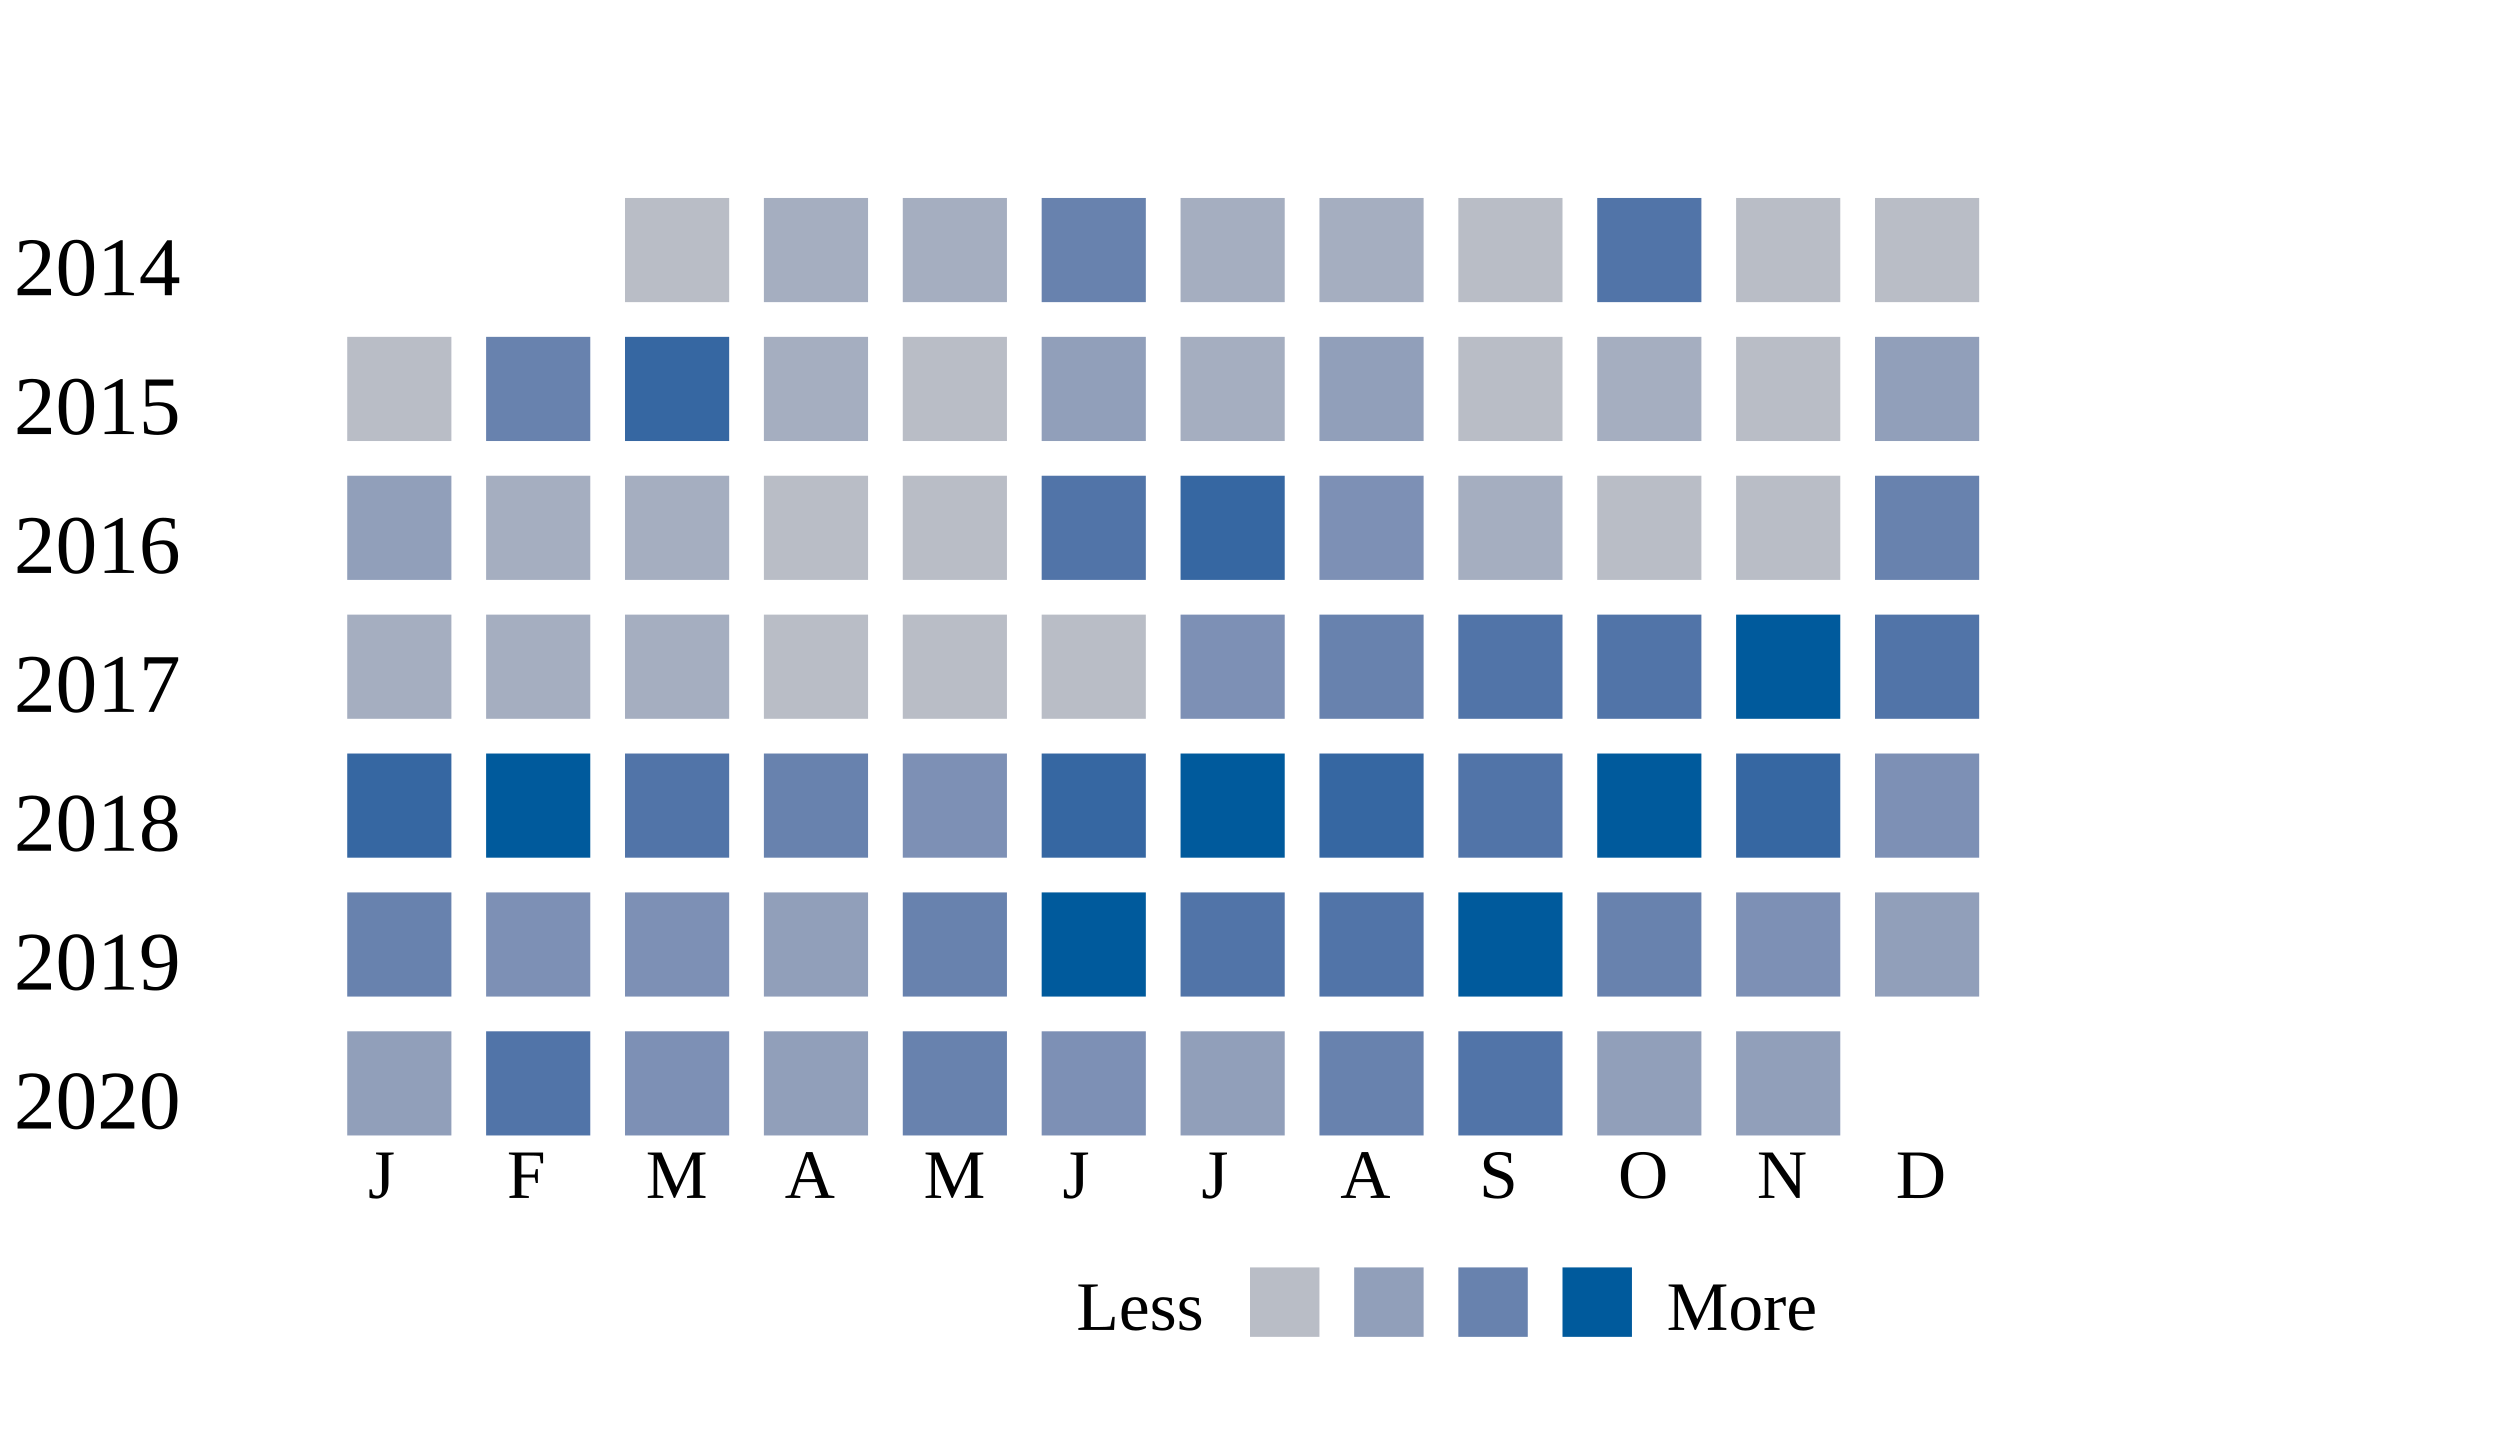
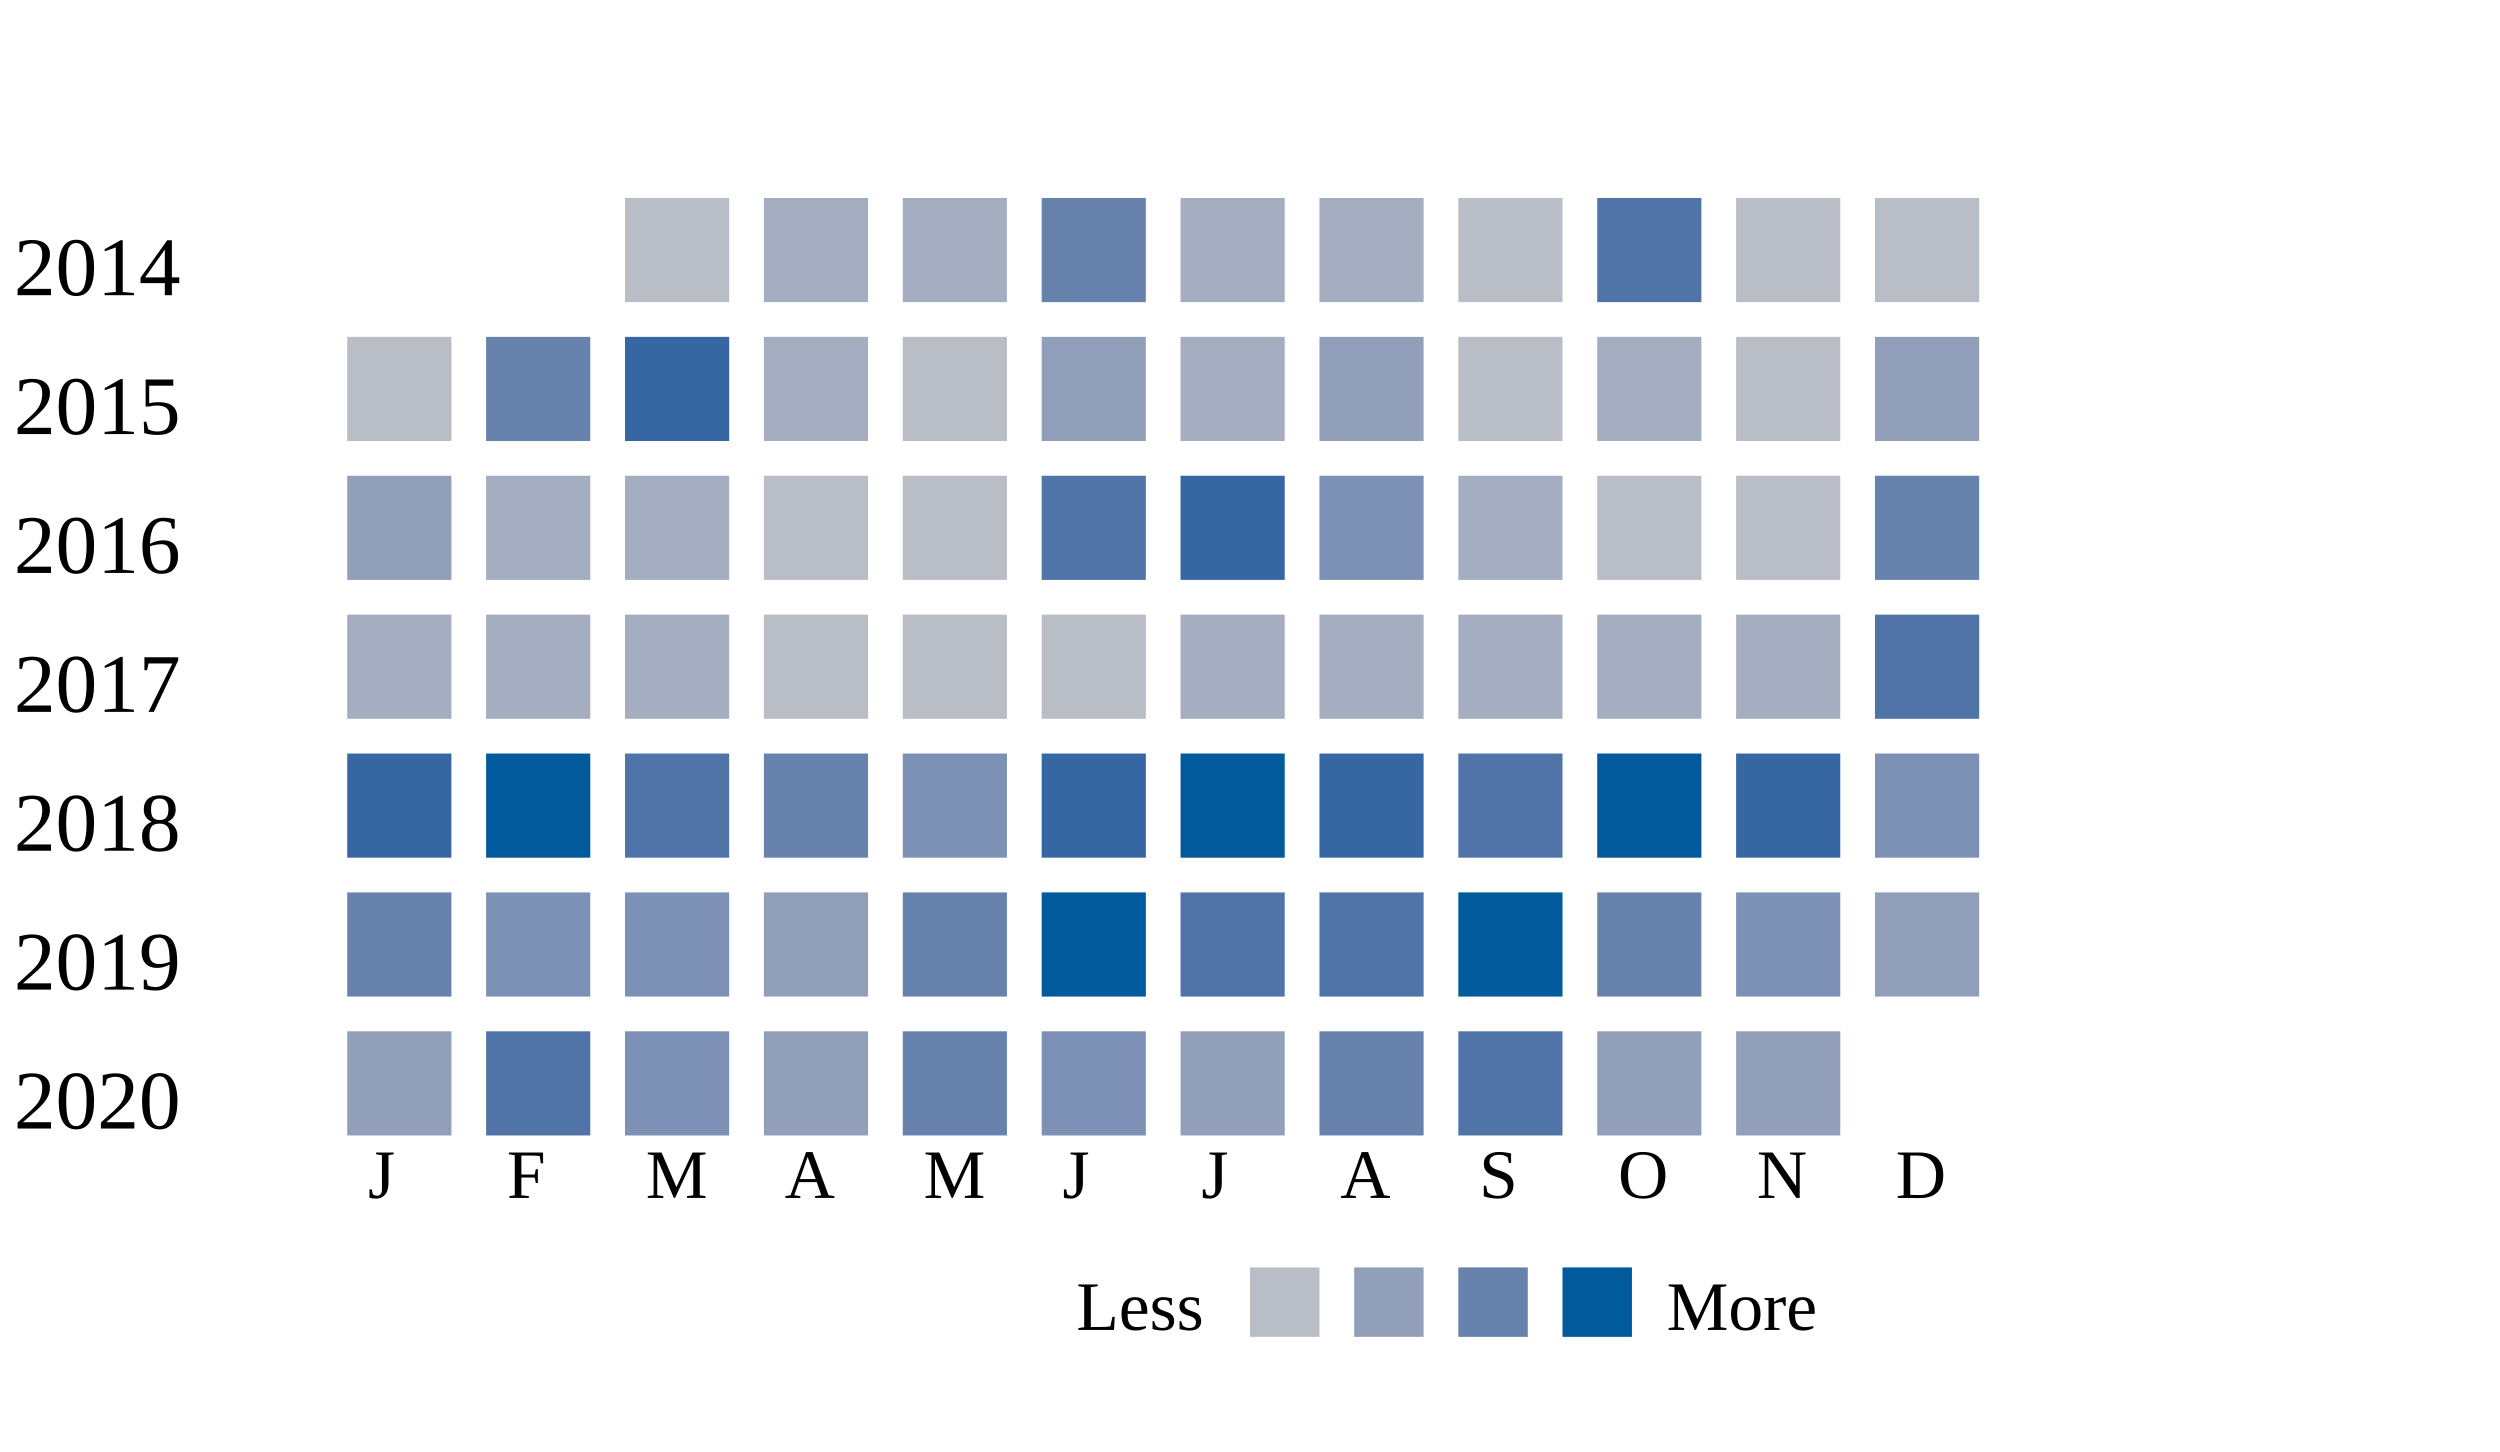
<svg xmlns="http://www.w3.org/2000/svg" width="360">
  <g transform="translate(0 0)">
    <text x="2" y="20">2014</text>
    <rect x="90" y="6" width="15" height="15" fill="#b9bdc6" />
    <rect x="110" y="6" width="15" height="15" fill="#a5aec0" />
    <rect x="130" y="6" width="15" height="15" fill="#a5aec0" />
    <rect x="150" y="6" width="15" height="15" fill="#6882ae" />
    <rect x="170" y="6" width="15" height="15" fill="#a5aec0" />
    <rect x="190" y="6" width="15" height="15" fill="#a5aec0" />
    <rect x="210" y="6" width="15" height="15" fill="#b9bdc6" />
    <rect x="230" y="6" width="15" height="15" fill="#5174a8" />
    <rect x="250" y="6" width="15" height="15" fill="#b9bdc6" />
    <rect x="270" y="6" width="15" height="15" fill="#b9bdc6" />
  </g>
  <g transform="translate(0 20)">
    <text x="2" y="20">2015</text>
    <rect x="50" y="6" width="15" height="15" fill="#b9bdc6" />
    <rect x="70" y="6" width="15" height="15" fill="#6882ae" />
    <rect x="90" y="6" width="15" height="15" fill="#3667a2" />
    <rect x="110" y="6" width="15" height="15" fill="#a5aec0" />
    <rect x="130" y="6" width="15" height="15" fill="#b9bdc6" />
    <rect x="150" y="6" width="15" height="15" fill="#919fba" />
    <rect x="170" y="6" width="15" height="15" fill="#a5aec0" />
    <rect x="190" y="6" width="15" height="15" fill="#919fba" />
    <rect x="210" y="6" width="15" height="15" fill="#b9bdc6" />
    <rect x="230" y="6" width="15" height="15" fill="#a5aec0" />
    <rect x="250" y="6" width="15" height="15" fill="#b9bdc6" />
    <rect x="270" y="6" width="15" height="15" fill="#919fba" />
  </g>
  <g transform="translate(0 40)">
    <text x="2" y="20">2016</text>
    <rect x="50" y="6" width="15" height="15" fill="#919fba" />
    <rect x="70" y="6" width="15" height="15" fill="#a5aec0" />
    <rect x="90" y="6" width="15" height="15" fill="#a5aec0" />
    <rect x="110" y="6" width="15" height="15" fill="#b9bdc6" />
    <rect x="130" y="6" width="15" height="15" fill="#b9bdc6" />
    <rect x="150" y="6" width="15" height="15" fill="#5174a8" />
    <rect x="170" y="6" width="15" height="15" fill="#3667a2" />
    <rect x="190" y="6" width="15" height="15" fill="#7d90b5" />
    <rect x="210" y="6" width="15" height="15" fill="#a5aec0" />
    <rect x="230" y="6" width="15" height="15" fill="#b9bdc6" />
    <rect x="250" y="6" width="15" height="15" fill="#b9bdc6" />
    <rect x="270" y="6" width="15" height="15" fill="#6882ae" />
  </g>
  <g transform="translate(0 60)">
    <text x="2" y="20">2017</text>
    <rect x="50" y="6" width="15" height="15" fill="#a5aec0" />
    <rect x="70" y="6" width="15" height="15" fill="#a5aec0" />
    <rect x="90" y="6" width="15" height="15" fill="#a5aec0" />
    <rect x="110" y="6" width="15" height="15" fill="#b9bdc6" />
    <rect x="130" y="6" width="15" height="15" fill="#b9bdc6" />
    <rect x="150" y="6" width="15" height="15" fill="#b9bdc6" />
-     <rect x="170" y="6" width="15" height="15" fill="#7d90b5" />
-     <rect x="190" y="6" width="15" height="15" fill="#6882ae" />
-     <rect x="210" y="6" width="15" height="15" fill="#5174a8" />
-     <rect x="230" y="6" width="15" height="15" fill="#5174a8" />
-     <rect x="250" y="6" width="15" height="15" fill="#005a9c" />
+     <rect x="170" y="6" width="15" height="15" fill="#a5aec0" />
+     <rect x="190" y="6" width="15" height="15" fill="#a5aec0" />
+     <rect x="210" y="6" width="15" height="15" fill="#a5aec0" />
+     <rect x="230" y="6" width="15" height="15" fill="#a5aec0" />
+     <rect x="250" y="6" width="15" height="15" fill="#a5aec0" />
    <rect x="270" y="6" width="15" height="15" fill="#5174a8" />
  </g>
  <g transform="translate(0 80)">
    <text x="2" y="20">2018</text>
    <rect x="50" y="6" width="15" height="15" fill="#3667a2" />
    <rect x="70" y="6" width="15" height="15" fill="#005a9c" />
    <rect x="90" y="6" width="15" height="15" fill="#5174a8" />
    <rect x="110" y="6" width="15" height="15" fill="#6882ae" />
    <rect x="130" y="6" width="15" height="15" fill="#7d90b5" />
    <rect x="150" y="6" width="15" height="15" fill="#3667a2" />
    <rect x="170" y="6" width="15" height="15" fill="#005a9c" />
    <rect x="190" y="6" width="15" height="15" fill="#3667a2" />
    <rect x="210" y="6" width="15" height="15" fill="#5174a8" />
    <rect x="230" y="6" width="15" height="15" fill="#005a9c" />
    <rect x="250" y="6" width="15" height="15" fill="#3667a2" />
    <rect x="270" y="6" width="15" height="15" fill="#7d90b5" />
  </g>
  <g transform="translate(0 100)">
    <text x="2" y="20">2019</text>
    <rect x="50" y="6" width="15" height="15" fill="#6882ae" />
    <rect x="70" y="6" width="15" height="15" fill="#7d90b5" />
    <rect x="90" y="6" width="15" height="15" fill="#7d90b5" />
    <rect x="110" y="6" width="15" height="15" fill="#919fba" />
    <rect x="130" y="6" width="15" height="15" fill="#6882ae" />
    <rect x="150" y="6" width="15" height="15" fill="#005a9c" />
    <rect x="170" y="6" width="15" height="15" fill="#5174a8" />
    <rect x="190" y="6" width="15" height="15" fill="#5174a8" />
    <rect x="210" y="6" width="15" height="15" fill="#005a9c" />
    <rect x="230" y="6" width="15" height="15" fill="#6882ae" />
    <rect x="250" y="6" width="15" height="15" fill="#7d90b5" />
    <rect x="270" y="6" width="15" height="15" fill="#919fba" />
  </g>
  <g transform="translate(0 120)">
    <text x="2" y="20">2020</text>
    <rect x="50" y="6" width="15" height="15" fill="#919fba" />
    <rect x="70" y="6" width="15" height="15" fill="#5174a8" />
    <rect x="90" y="6" width="15" height="15" fill="#7d90b5" />
    <rect x="110" y="6" width="15" height="15" fill="#919fba" />
    <rect x="130" y="6" width="15" height="15" fill="#6882ae" />
    <rect x="150" y="6" width="15" height="15" fill="#7d90b5" />
    <rect x="170" y="6" width="15" height="15" fill="#919fba" />
    <rect x="190" y="6" width="15" height="15" fill="#6882ae" />
    <rect x="210" y="6" width="15" height="15" fill="#5174a8" />
    <rect x="230" y="6" width="15" height="15" fill="#919fba" />
    <rect x="250" y="6" width="15" height="15" fill="#919fba" />
  </g>
  <text style="font-size: 10px; text-align: center" x="53" y="150">J</text>
  <text style="font-size: 10px; text-align: center" x="73" y="150">F</text>
  <text style="font-size: 10px; text-align: center" x="93" y="150">M</text>
  <text style="font-size: 10px; text-align: center" x="113" y="150">A</text>
  <text style="font-size: 10px; text-align: center" x="133" y="150">M</text>
  <text style="font-size: 10px; text-align: center" x="153" y="150">J</text>
  <text style="font-size: 10px; text-align: center" x="173" y="150">J</text>
  <text style="font-size: 10px; text-align: center" x="193" y="150">A</text>
  <text style="font-size: 10px; text-align: center" x="213" y="150">S</text>
  <text style="font-size: 10px; text-align: center" x="233" y="150">O</text>
  <text style="font-size: 10px; text-align: center" x="253" y="150">N</text>
  <text style="font-size: 10px; text-align: center" x="273" y="150">D</text>
  <text style="font-size: 10px;" x="155" y="169">Less</text>
  <rect fill="#b9bdc6" width="10" height="10" x="180" y="160" />
  <rect fill="#919fba" width="10" height="10" x="195" y="160" />
  <rect fill="#6882ae" width="10" height="10" x="210" y="160" />
  <rect fill="#005a9c" width="10" height="10" x="225" y="160" />
  <text x="240" y="169" style="font-size: 10px;">More</text>
</svg>
